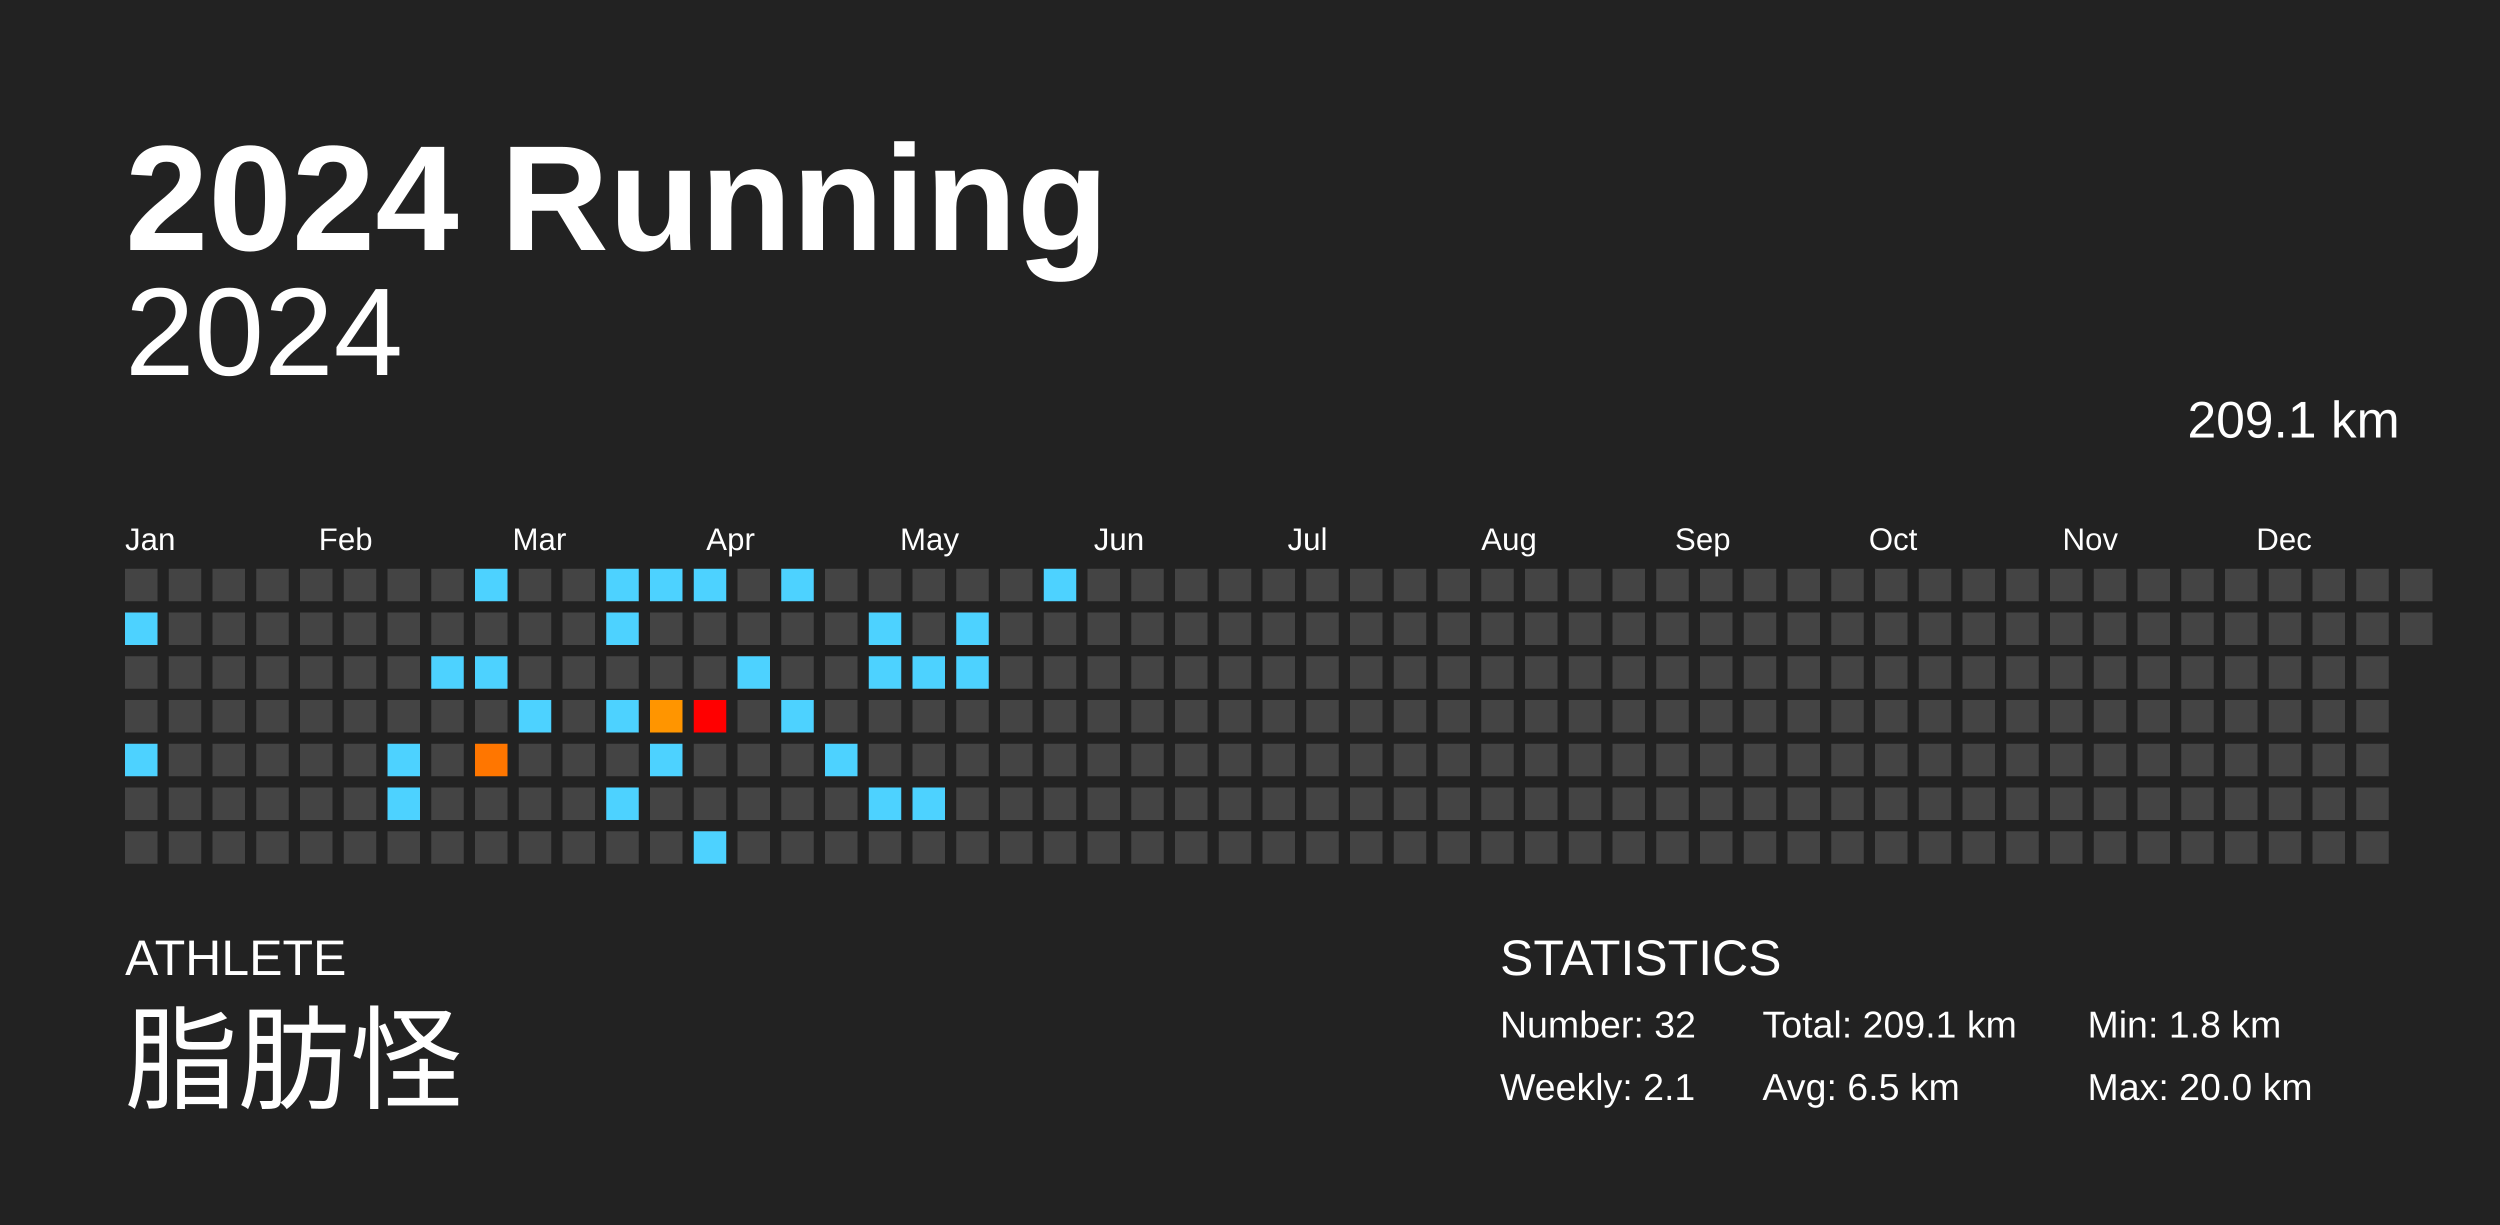
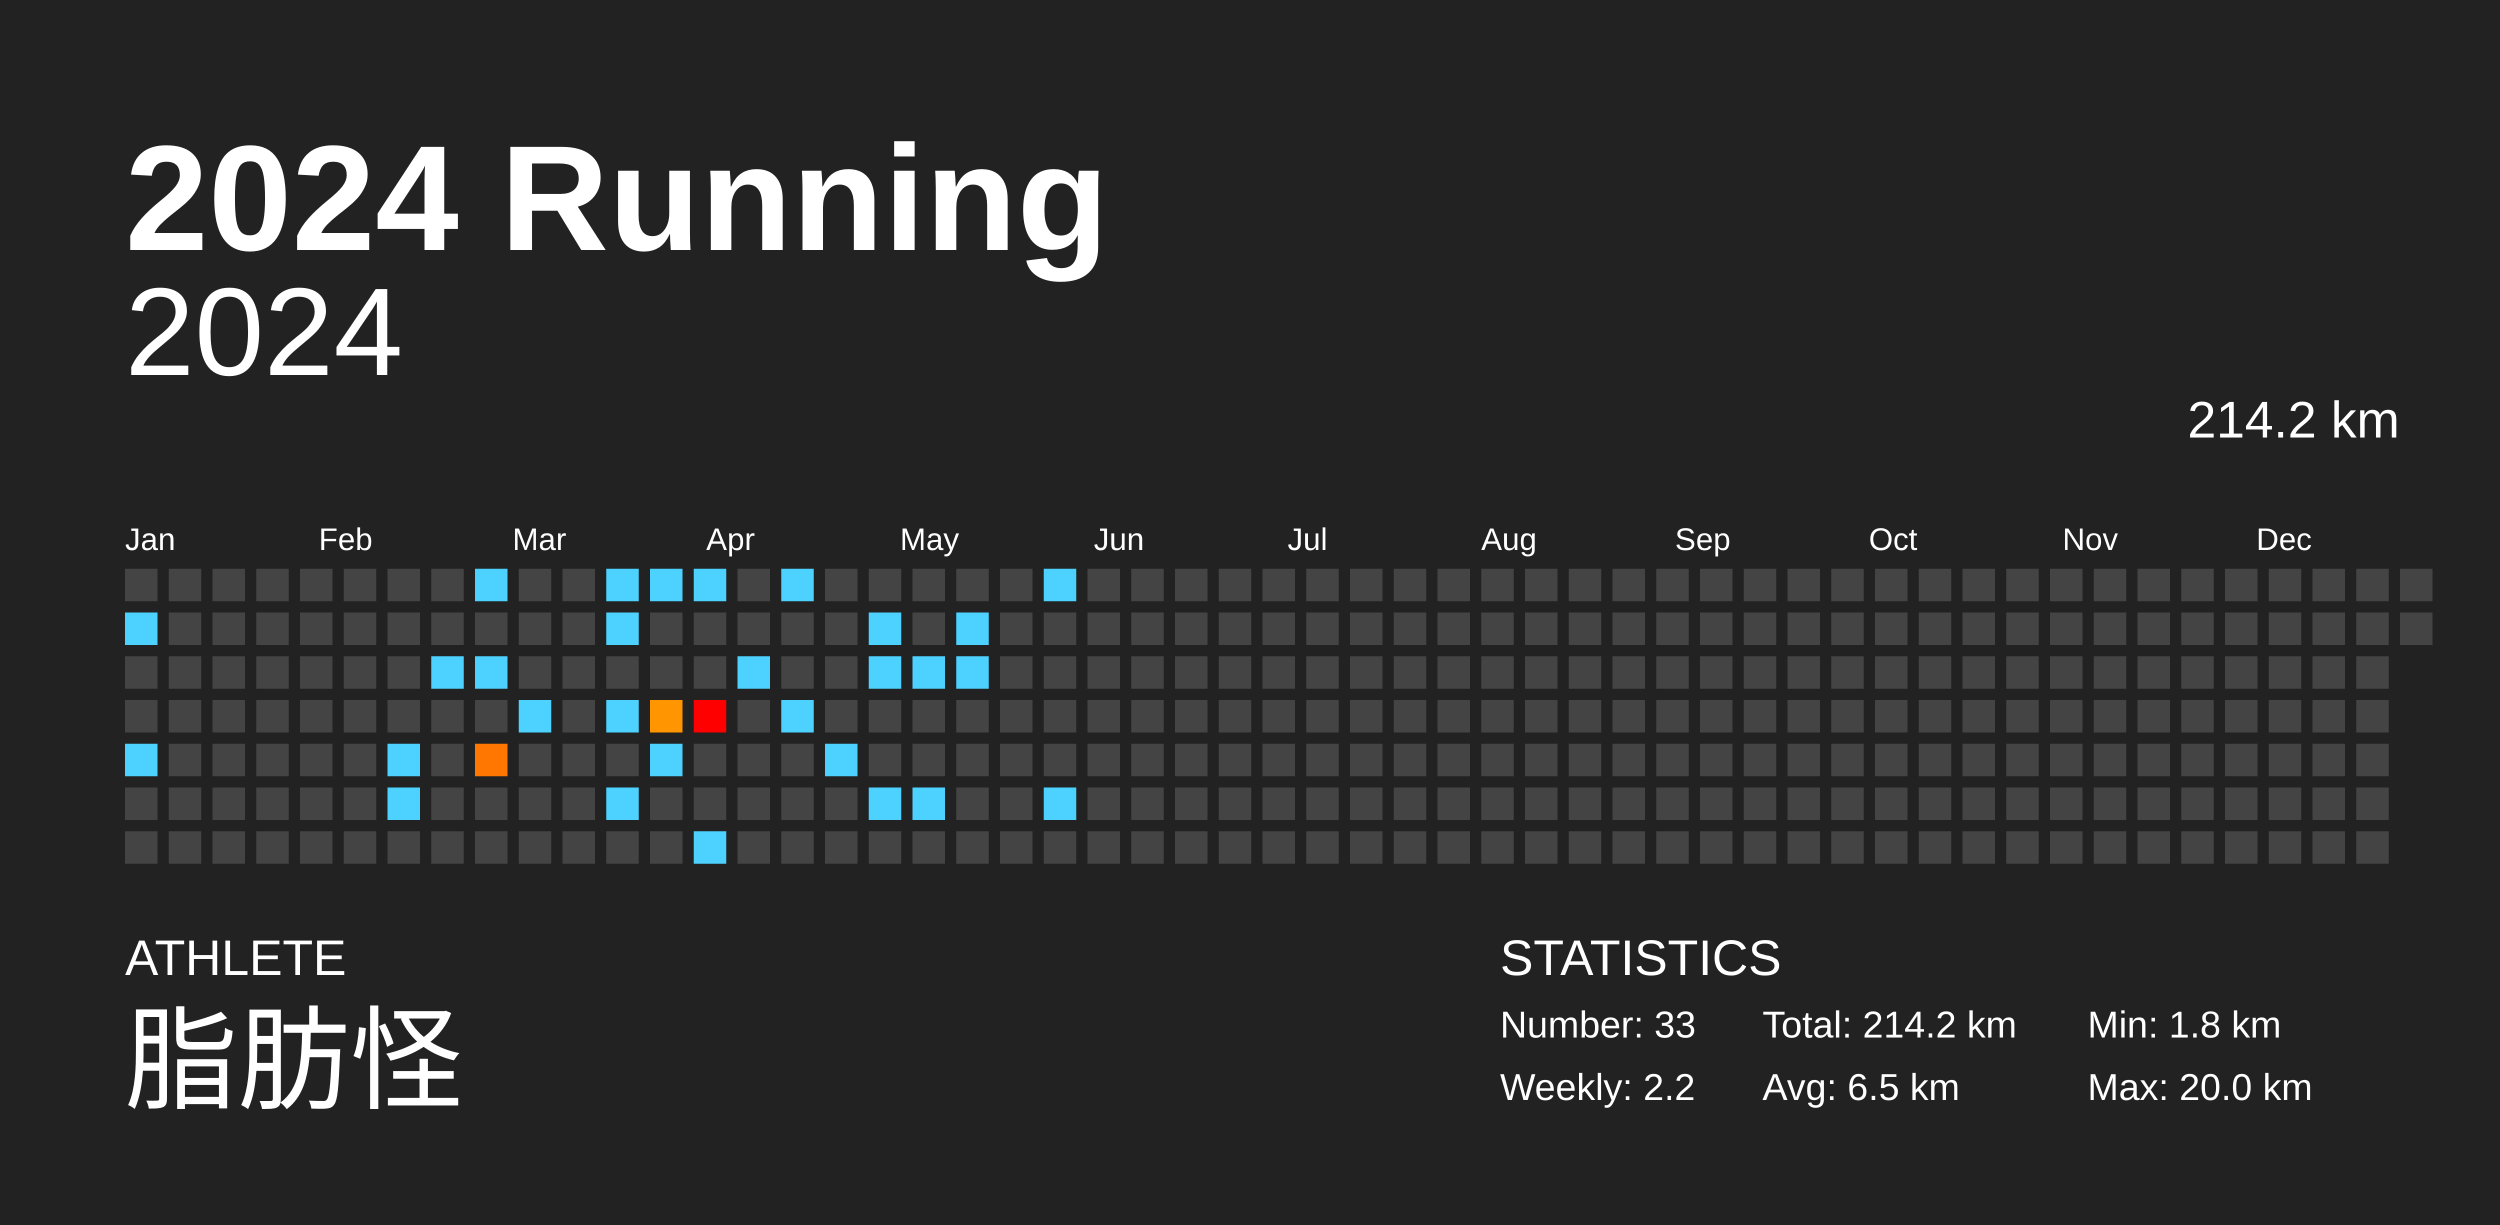
<svg xmlns="http://www.w3.org/2000/svg" baseProfile="full" height="98mm" version="1.1" viewBox="0,0,200,98" width="200mm">
  <defs />
  <rect fill="#222222" height="98" width="200" x="0" y="0" />
  <text fill="#FFFFFF" style="font-size:12px; font-family:Arial; font-weight:bold;" x="10" y="20">2024 Running</text>
  <text fill="#FFFFFF" style="font-size:4px; font-family:Arial" x="10" y="78">ATHLETE</text>
  <text fill="#FFFFFF" style="font-size:9px; font-family:Arial" x="10" y="88">脂肪怪</text>
  <text fill="#FFFFFF" style="font-size:4px; font-family:Arial" x="120" y="78">STATISTICS</text>
-   <text fill="#FFFFFF" style="font-size:3px; font-family:Arial" x="120" y="83">Number: 32</text>
-   <text fill="#FFFFFF" style="font-size:3px; font-family:Arial" x="120" y="88">Weekly: 2.1</text>
-   <text fill="#FFFFFF" style="font-size:3px; font-family:Arial" x="141" y="83">Total: 209.1 km</text>
+   <text fill="#FFFFFF" style="font-size:3px; font-family:Arial" x="120" y="83">Number: 33</text>
+   <text fill="#FFFFFF" style="font-size:3px; font-family:Arial" x="120" y="88">Weekly: 2.2</text>
+   <text fill="#FFFFFF" style="font-size:3px; font-family:Arial" x="141" y="83">Total: 214.2 km</text>
  <text fill="#FFFFFF" style="font-size:3px; font-family:Arial" x="141" y="88">Avg: 6.5 km</text>
  <text fill="#FFFFFF" style="font-size:3px; font-family:Arial" x="167" y="83">Min: 1.8 km</text>
  <text fill="#FFFFFF" style="font-size:3px; font-family:Arial" x="167" y="88">Max: 20.0 km</text>
  <text alignment-baseline="hanging" fill="#FFFFFF" style="font-size:10.0px; font-family:Arial;" x="10" y="30">2024</text>
-   <text alignment-baseline="hanging" fill="#FFFFFF" style="font-size:4.125px; font-family:Arial;" x="175" y="35">209.1 km</text>
+   <text alignment-baseline="hanging" fill="#FFFFFF" style="font-size:4.125px; font-family:Arial;" x="175" y="35">214.2 km</text>
  <text fill="#FFFFFF" style="font-size:2.5px; font-family:Arial" x="10.0" y="44">Jan</text>
  <text fill="#FFFFFF" style="font-size:2.5px; font-family:Arial" x="25.5" y="44">Feb</text>
  <text fill="#FFFFFF" style="font-size:2.5px; font-family:Arial" x="41.0" y="44">Mar</text>
  <text fill="#FFFFFF" style="font-size:2.5px; font-family:Arial" x="56.5" y="44">Apr</text>
  <text fill="#FFFFFF" style="font-size:2.5px; font-family:Arial" x="72.0" y="44">May</text>
  <text fill="#FFFFFF" style="font-size:2.5px; font-family:Arial" x="87.5" y="44">Jun</text>
  <text fill="#FFFFFF" style="font-size:2.5px; font-family:Arial" x="103.0" y="44">Jul</text>
  <text fill="#FFFFFF" style="font-size:2.5px; font-family:Arial" x="118.5" y="44">Aug</text>
  <text fill="#FFFFFF" style="font-size:2.5px; font-family:Arial" x="134.0" y="44">Sep</text>
  <text fill="#FFFFFF" style="font-size:2.5px; font-family:Arial" x="149.5" y="44">Oct</text>
  <text fill="#FFFFFF" style="font-size:2.5px; font-family:Arial" x="165.0" y="44">Nov</text>
  <text fill="#FFFFFF" style="font-size:2.5px; font-family:Arial" x="180.5" y="44">Dec</text>
  <rect fill="#444444" height="2.6" width="2.6" x="10.0" y="45.5" />
  <rect fill="#4dd2ff" height="2.6" width="2.6" x="10.0" y="49.0" />
  <rect fill="#444444" height="2.6" width="2.6" x="10.0" y="52.5" />
  <rect fill="#444444" height="2.6" width="2.6" x="10.0" y="56.0" />
  <rect fill="#4dd2ff" height="2.6" width="2.6" x="10.0" y="59.5" />
  <rect fill="#444444" height="2.6" width="2.6" x="10.0" y="63.0" />
  <rect fill="#444444" height="2.6" width="2.6" x="10.0" y="66.5" />
  <rect fill="#444444" height="2.6" width="2.6" x="13.5" y="45.5" />
  <rect fill="#444444" height="2.6" width="2.6" x="13.5" y="49.0" />
  <rect fill="#444444" height="2.6" width="2.6" x="13.5" y="52.5" />
  <rect fill="#444444" height="2.6" width="2.6" x="13.5" y="56.0" />
  <rect fill="#444444" height="2.6" width="2.6" x="13.5" y="59.5" />
  <rect fill="#444444" height="2.6" width="2.6" x="13.5" y="63.0" />
  <rect fill="#444444" height="2.6" width="2.6" x="13.5" y="66.5" />
  <rect fill="#444444" height="2.6" width="2.6" x="17.0" y="45.5" />
  <rect fill="#444444" height="2.6" width="2.6" x="17.0" y="49.0" />
  <rect fill="#444444" height="2.6" width="2.6" x="17.0" y="52.5" />
  <rect fill="#444444" height="2.6" width="2.6" x="17.0" y="56.0" />
  <rect fill="#444444" height="2.6" width="2.6" x="17.0" y="59.5" />
  <rect fill="#444444" height="2.6" width="2.6" x="17.0" y="63.0" />
  <rect fill="#444444" height="2.6" width="2.6" x="17.0" y="66.5" />
  <rect fill="#444444" height="2.6" width="2.6" x="20.5" y="45.5" />
  <rect fill="#444444" height="2.6" width="2.6" x="20.5" y="49.0" />
  <rect fill="#444444" height="2.6" width="2.6" x="20.5" y="52.5" />
  <rect fill="#444444" height="2.6" width="2.6" x="20.5" y="56.0" />
  <rect fill="#444444" height="2.6" width="2.6" x="20.5" y="59.5" />
  <rect fill="#444444" height="2.6" width="2.6" x="20.5" y="63.0" />
  <rect fill="#444444" height="2.6" width="2.6" x="20.5" y="66.5" />
  <rect fill="#444444" height="2.6" width="2.6" x="24.0" y="45.5" />
  <rect fill="#444444" height="2.6" width="2.6" x="24.0" y="49.0" />
  <rect fill="#444444" height="2.6" width="2.6" x="24.0" y="52.5" />
  <rect fill="#444444" height="2.6" width="2.6" x="24.0" y="56.0" />
  <rect fill="#444444" height="2.6" width="2.6" x="24.0" y="59.5" />
  <rect fill="#444444" height="2.6" width="2.6" x="24.0" y="63.0" />
  <rect fill="#444444" height="2.6" width="2.6" x="24.0" y="66.5" />
  <rect fill="#444444" height="2.6" width="2.6" x="27.5" y="45.5" />
  <rect fill="#444444" height="2.6" width="2.6" x="27.5" y="49.0" />
  <rect fill="#444444" height="2.6" width="2.6" x="27.5" y="52.5" />
  <rect fill="#444444" height="2.6" width="2.6" x="27.5" y="56.0" />
  <rect fill="#444444" height="2.6" width="2.6" x="27.5" y="59.5" />
  <rect fill="#444444" height="2.6" width="2.6" x="27.5" y="63.0" />
  <rect fill="#444444" height="2.6" width="2.6" x="27.5" y="66.5" />
  <rect fill="#444444" height="2.6" width="2.6" x="31.0" y="45.5" />
  <rect fill="#444444" height="2.6" width="2.6" x="31.0" y="49.0" />
  <rect fill="#444444" height="2.6" width="2.6" x="31.0" y="52.5" />
  <rect fill="#444444" height="2.6" width="2.6" x="31.0" y="56.0" />
  <rect fill="#4dd2ff" height="2.6" width="2.6" x="31.0" y="59.5" />
  <rect fill="#4dd2ff" height="2.6" width="2.6" x="31.0" y="63.0" />
  <rect fill="#444444" height="2.6" width="2.6" x="31.0" y="66.5" />
  <rect fill="#444444" height="2.6" width="2.6" x="34.5" y="45.5" />
  <rect fill="#444444" height="2.6" width="2.6" x="34.5" y="49.0" />
  <rect fill="#4dd2ff" height="2.6" width="2.6" x="34.5" y="52.5" />
  <rect fill="#444444" height="2.6" width="2.6" x="34.5" y="56.0" />
  <rect fill="#444444" height="2.6" width="2.6" x="34.5" y="59.5" />
  <rect fill="#444444" height="2.6" width="2.6" x="34.5" y="63.0" />
  <rect fill="#444444" height="2.6" width="2.6" x="34.5" y="66.5" />
  <rect fill="#4dd2ff" height="2.6" width="2.6" x="38.0" y="45.5" />
  <rect fill="#444444" height="2.6" width="2.6" x="38.0" y="49.0" />
  <rect fill="#4dd2ff" height="2.6" width="2.6" x="38.0" y="52.5" />
  <rect fill="#444444" height="2.6" width="2.6" x="38.0" y="56.0" />
  <rect fill="#ff7600" height="2.6" width="2.6" x="38.0" y="59.5" />
  <rect fill="#444444" height="2.6" width="2.6" x="38.0" y="63.0" />
  <rect fill="#444444" height="2.6" width="2.6" x="38.0" y="66.5" />
  <rect fill="#444444" height="2.6" width="2.6" x="41.5" y="45.5" />
  <rect fill="#444444" height="2.6" width="2.6" x="41.5" y="49.0" />
  <rect fill="#444444" height="2.6" width="2.6" x="41.5" y="52.5" />
  <rect fill="#4dd2ff" height="2.6" width="2.6" x="41.5" y="56.0" />
  <rect fill="#444444" height="2.6" width="2.6" x="41.5" y="59.5" />
  <rect fill="#444444" height="2.6" width="2.6" x="41.5" y="63.0" />
  <rect fill="#444444" height="2.6" width="2.6" x="41.5" y="66.5" />
  <rect fill="#444444" height="2.6" width="2.6" x="45.0" y="45.5" />
  <rect fill="#444444" height="2.6" width="2.6" x="45.0" y="49.0" />
  <rect fill="#444444" height="2.6" width="2.6" x="45.0" y="52.5" />
  <rect fill="#444444" height="2.6" width="2.6" x="45.0" y="56.0" />
  <rect fill="#444444" height="2.6" width="2.6" x="45.0" y="59.5" />
  <rect fill="#444444" height="2.6" width="2.6" x="45.0" y="63.0" />
  <rect fill="#444444" height="2.6" width="2.6" x="45.0" y="66.5" />
  <rect fill="#4dd2ff" height="2.6" width="2.6" x="48.5" y="45.5" />
  <rect fill="#4dd2ff" height="2.6" width="2.6" x="48.5" y="49.0" />
  <rect fill="#444444" height="2.6" width="2.6" x="48.5" y="52.5" />
  <rect fill="#4dd2ff" height="2.6" width="2.6" x="48.5" y="56.0" />
  <rect fill="#444444" height="2.6" width="2.6" x="48.5" y="59.5" />
  <rect fill="#4dd2ff" height="2.6" width="2.6" x="48.5" y="63.0" />
  <rect fill="#444444" height="2.6" width="2.6" x="48.5" y="66.5" />
  <rect fill="#4dd2ff" height="2.6" width="2.6" x="52.0" y="45.5" />
  <rect fill="#444444" height="2.6" width="2.6" x="52.0" y="49.0" />
  <rect fill="#444444" height="2.6" width="2.6" x="52.0" y="52.5" />
  <rect fill="#ff9500" height="2.6" width="2.6" x="52.0" y="56.0" />
  <rect fill="#4dd2ff" height="2.6" width="2.6" x="52.0" y="59.5" />
  <rect fill="#444444" height="2.6" width="2.6" x="52.0" y="63.0" />
  <rect fill="#444444" height="2.6" width="2.6" x="52.0" y="66.5" />
  <rect fill="#4dd2ff" height="2.6" width="2.6" x="55.5" y="45.5" />
  <rect fill="#444444" height="2.6" width="2.6" x="55.5" y="49.0" />
  <rect fill="#444444" height="2.6" width="2.6" x="55.5" y="52.5" />
  <rect fill="red" height="2.6" width="2.6" x="55.5" y="56.0" />
  <rect fill="#444444" height="2.6" width="2.6" x="55.5" y="59.5" />
  <rect fill="#444444" height="2.6" width="2.6" x="55.5" y="63.0" />
  <rect fill="#4dd2ff" height="2.6" width="2.6" x="55.5" y="66.5" />
  <rect fill="#444444" height="2.6" width="2.6" x="59.0" y="45.5" />
  <rect fill="#444444" height="2.6" width="2.6" x="59.0" y="49.0" />
  <rect fill="#4dd2ff" height="2.6" width="2.6" x="59.0" y="52.5" />
  <rect fill="#444444" height="2.6" width="2.6" x="59.0" y="56.0" />
  <rect fill="#444444" height="2.6" width="2.6" x="59.0" y="59.5" />
  <rect fill="#444444" height="2.6" width="2.6" x="59.0" y="63.0" />
  <rect fill="#444444" height="2.6" width="2.6" x="59.0" y="66.5" />
  <rect fill="#4dd2ff" height="2.6" width="2.6" x="62.5" y="45.5" />
  <rect fill="#444444" height="2.6" width="2.6" x="62.5" y="49.0" />
  <rect fill="#444444" height="2.6" width="2.6" x="62.5" y="52.5" />
  <rect fill="#4dd2ff" height="2.6" width="2.6" x="62.5" y="56.0" />
  <rect fill="#444444" height="2.6" width="2.6" x="62.5" y="59.5" />
  <rect fill="#444444" height="2.6" width="2.6" x="62.5" y="63.0" />
  <rect fill="#444444" height="2.6" width="2.6" x="62.5" y="66.5" />
  <rect fill="#444444" height="2.6" width="2.6" x="66.0" y="45.5" />
  <rect fill="#444444" height="2.6" width="2.6" x="66.0" y="49.0" />
  <rect fill="#444444" height="2.6" width="2.6" x="66.0" y="52.5" />
  <rect fill="#444444" height="2.6" width="2.6" x="66.0" y="56.0" />
  <rect fill="#4dd2ff" height="2.6" width="2.6" x="66.0" y="59.5" />
  <rect fill="#444444" height="2.6" width="2.6" x="66.0" y="63.0" />
  <rect fill="#444444" height="2.6" width="2.6" x="66.0" y="66.5" />
  <rect fill="#444444" height="2.6" width="2.6" x="69.5" y="45.5" />
  <rect fill="#4dd2ff" height="2.6" width="2.6" x="69.5" y="49.0" />
  <rect fill="#4dd2ff" height="2.6" width="2.6" x="69.5" y="52.5" />
  <rect fill="#444444" height="2.6" width="2.6" x="69.5" y="56.0" />
  <rect fill="#444444" height="2.6" width="2.6" x="69.5" y="59.5" />
  <rect fill="#4dd2ff" height="2.6" width="2.6" x="69.5" y="63.0" />
  <rect fill="#444444" height="2.6" width="2.6" x="69.5" y="66.5" />
  <rect fill="#444444" height="2.6" width="2.6" x="73.0" y="45.5" />
  <rect fill="#444444" height="2.6" width="2.6" x="73.0" y="49.0" />
  <rect fill="#4dd2ff" height="2.6" width="2.6" x="73.0" y="52.5" />
  <rect fill="#444444" height="2.6" width="2.6" x="73.0" y="56.0" />
  <rect fill="#444444" height="2.6" width="2.6" x="73.0" y="59.5" />
  <rect fill="#4dd2ff" height="2.6" width="2.6" x="73.0" y="63.0" />
  <rect fill="#444444" height="2.6" width="2.6" x="73.0" y="66.5" />
  <rect fill="#444444" height="2.6" width="2.6" x="76.5" y="45.5" />
  <rect fill="#4dd2ff" height="2.6" width="2.6" x="76.5" y="49.0" />
  <rect fill="#4dd2ff" height="2.6" width="2.6" x="76.5" y="52.5" />
  <rect fill="#444444" height="2.6" width="2.6" x="76.5" y="56.0" />
  <rect fill="#444444" height="2.6" width="2.6" x="76.5" y="59.5" />
  <rect fill="#444444" height="2.6" width="2.6" x="76.5" y="63.0" />
  <rect fill="#444444" height="2.6" width="2.6" x="76.5" y="66.5" />
  <rect fill="#444444" height="2.6" width="2.6" x="80.0" y="45.5" />
  <rect fill="#444444" height="2.6" width="2.6" x="80.0" y="49.0" />
  <rect fill="#444444" height="2.6" width="2.6" x="80.0" y="52.5" />
  <rect fill="#444444" height="2.6" width="2.6" x="80.0" y="56.0" />
  <rect fill="#444444" height="2.6" width="2.6" x="80.0" y="59.5" />
  <rect fill="#444444" height="2.6" width="2.6" x="80.0" y="63.0" />
  <rect fill="#444444" height="2.6" width="2.6" x="80.0" y="66.5" />
  <rect fill="#4dd2ff" height="2.6" width="2.6" x="83.5" y="45.5" />
  <rect fill="#444444" height="2.6" width="2.6" x="83.5" y="49.0" />
  <rect fill="#444444" height="2.6" width="2.6" x="83.5" y="52.5" />
  <rect fill="#444444" height="2.6" width="2.6" x="83.5" y="56.0" />
  <rect fill="#444444" height="2.6" width="2.6" x="83.5" y="59.5" />
-   <rect fill="#444444" height="2.6" width="2.6" x="83.5" y="63.0" />
+   <rect fill="#4dd2ff" height="2.6" width="2.6" x="83.5" y="63.0" />
  <rect fill="#444444" height="2.6" width="2.6" x="83.5" y="66.5" />
  <rect fill="#444444" height="2.6" width="2.6" x="87.0" y="45.5" />
  <rect fill="#444444" height="2.6" width="2.6" x="87.0" y="49.0" />
  <rect fill="#444444" height="2.6" width="2.6" x="87.0" y="52.5" />
  <rect fill="#444444" height="2.6" width="2.6" x="87.0" y="56.0" />
  <rect fill="#444444" height="2.6" width="2.6" x="87.0" y="59.5" />
  <rect fill="#444444" height="2.6" width="2.6" x="87.0" y="63.0" />
  <rect fill="#444444" height="2.6" width="2.6" x="87.0" y="66.5" />
  <rect fill="#444444" height="2.6" width="2.6" x="90.5" y="45.5" />
  <rect fill="#444444" height="2.6" width="2.6" x="90.5" y="49.0" />
  <rect fill="#444444" height="2.6" width="2.6" x="90.5" y="52.5" />
  <rect fill="#444444" height="2.6" width="2.6" x="90.5" y="56.0" />
  <rect fill="#444444" height="2.6" width="2.6" x="90.5" y="59.5" />
  <rect fill="#444444" height="2.6" width="2.6" x="90.5" y="63.0" />
  <rect fill="#444444" height="2.6" width="2.6" x="90.5" y="66.5" />
  <rect fill="#444444" height="2.6" width="2.6" x="94.0" y="45.5" />
  <rect fill="#444444" height="2.6" width="2.6" x="94.0" y="49.0" />
  <rect fill="#444444" height="2.6" width="2.6" x="94.0" y="52.5" />
  <rect fill="#444444" height="2.6" width="2.6" x="94.0" y="56.0" />
  <rect fill="#444444" height="2.6" width="2.6" x="94.0" y="59.5" />
  <rect fill="#444444" height="2.6" width="2.6" x="94.0" y="63.0" />
  <rect fill="#444444" height="2.6" width="2.6" x="94.0" y="66.5" />
  <rect fill="#444444" height="2.6" width="2.6" x="97.5" y="45.5" />
  <rect fill="#444444" height="2.6" width="2.6" x="97.5" y="49.0" />
  <rect fill="#444444" height="2.6" width="2.6" x="97.5" y="52.5" />
  <rect fill="#444444" height="2.6" width="2.6" x="97.5" y="56.0" />
  <rect fill="#444444" height="2.6" width="2.6" x="97.5" y="59.5" />
  <rect fill="#444444" height="2.6" width="2.6" x="97.5" y="63.0" />
  <rect fill="#444444" height="2.6" width="2.6" x="97.5" y="66.5" />
  <rect fill="#444444" height="2.6" width="2.6" x="101.0" y="45.5" />
  <rect fill="#444444" height="2.6" width="2.6" x="101.0" y="49.0" />
  <rect fill="#444444" height="2.6" width="2.6" x="101.0" y="52.5" />
  <rect fill="#444444" height="2.6" width="2.6" x="101.0" y="56.0" />
  <rect fill="#444444" height="2.6" width="2.6" x="101.0" y="59.5" />
  <rect fill="#444444" height="2.6" width="2.6" x="101.0" y="63.0" />
  <rect fill="#444444" height="2.6" width="2.6" x="101.0" y="66.5" />
  <rect fill="#444444" height="2.6" width="2.6" x="104.5" y="45.5" />
  <rect fill="#444444" height="2.6" width="2.6" x="104.5" y="49.0" />
  <rect fill="#444444" height="2.6" width="2.6" x="104.5" y="52.5" />
  <rect fill="#444444" height="2.6" width="2.6" x="104.5" y="56.0" />
  <rect fill="#444444" height="2.6" width="2.6" x="104.5" y="59.5" />
  <rect fill="#444444" height="2.6" width="2.6" x="104.5" y="63.0" />
  <rect fill="#444444" height="2.6" width="2.6" x="104.5" y="66.5" />
  <rect fill="#444444" height="2.6" width="2.6" x="108.0" y="45.5" />
  <rect fill="#444444" height="2.6" width="2.6" x="108.0" y="49.0" />
  <rect fill="#444444" height="2.6" width="2.6" x="108.0" y="52.5" />
  <rect fill="#444444" height="2.6" width="2.6" x="108.0" y="56.0" />
  <rect fill="#444444" height="2.6" width="2.6" x="108.0" y="59.5" />
  <rect fill="#444444" height="2.6" width="2.6" x="108.0" y="63.0" />
  <rect fill="#444444" height="2.6" width="2.6" x="108.0" y="66.5" />
  <rect fill="#444444" height="2.6" width="2.6" x="111.5" y="45.5" />
  <rect fill="#444444" height="2.6" width="2.6" x="111.5" y="49.0" />
  <rect fill="#444444" height="2.6" width="2.6" x="111.5" y="52.5" />
  <rect fill="#444444" height="2.6" width="2.6" x="111.5" y="56.0" />
  <rect fill="#444444" height="2.6" width="2.6" x="111.5" y="59.5" />
  <rect fill="#444444" height="2.6" width="2.6" x="111.5" y="63.0" />
  <rect fill="#444444" height="2.6" width="2.6" x="111.5" y="66.5" />
  <rect fill="#444444" height="2.6" width="2.6" x="115.0" y="45.5" />
  <rect fill="#444444" height="2.6" width="2.6" x="115.0" y="49.0" />
  <rect fill="#444444" height="2.6" width="2.6" x="115.0" y="52.5" />
  <rect fill="#444444" height="2.6" width="2.6" x="115.0" y="56.0" />
  <rect fill="#444444" height="2.6" width="2.6" x="115.0" y="59.5" />
  <rect fill="#444444" height="2.6" width="2.6" x="115.0" y="63.0" />
  <rect fill="#444444" height="2.6" width="2.6" x="115.0" y="66.5" />
  <rect fill="#444444" height="2.6" width="2.6" x="118.5" y="45.5" />
  <rect fill="#444444" height="2.6" width="2.6" x="118.5" y="49.0" />
  <rect fill="#444444" height="2.6" width="2.6" x="118.5" y="52.5" />
  <rect fill="#444444" height="2.6" width="2.6" x="118.5" y="56.0" />
  <rect fill="#444444" height="2.6" width="2.6" x="118.5" y="59.5" />
  <rect fill="#444444" height="2.6" width="2.6" x="118.5" y="63.0" />
  <rect fill="#444444" height="2.6" width="2.6" x="118.5" y="66.5" />
  <rect fill="#444444" height="2.6" width="2.6" x="122.0" y="45.5" />
  <rect fill="#444444" height="2.6" width="2.6" x="122.0" y="49.0" />
  <rect fill="#444444" height="2.6" width="2.6" x="122.0" y="52.5" />
  <rect fill="#444444" height="2.6" width="2.6" x="122.0" y="56.0" />
  <rect fill="#444444" height="2.6" width="2.6" x="122.0" y="59.5" />
  <rect fill="#444444" height="2.6" width="2.6" x="122.0" y="63.0" />
  <rect fill="#444444" height="2.6" width="2.6" x="122.0" y="66.5" />
  <rect fill="#444444" height="2.6" width="2.6" x="125.5" y="45.5" />
  <rect fill="#444444" height="2.6" width="2.6" x="125.5" y="49.0" />
  <rect fill="#444444" height="2.6" width="2.6" x="125.5" y="52.5" />
  <rect fill="#444444" height="2.6" width="2.6" x="125.5" y="56.0" />
  <rect fill="#444444" height="2.6" width="2.6" x="125.5" y="59.5" />
  <rect fill="#444444" height="2.6" width="2.6" x="125.5" y="63.0" />
  <rect fill="#444444" height="2.6" width="2.6" x="125.5" y="66.5" />
  <rect fill="#444444" height="2.6" width="2.6" x="129.0" y="45.5" />
  <rect fill="#444444" height="2.6" width="2.6" x="129.0" y="49.0" />
  <rect fill="#444444" height="2.6" width="2.6" x="129.0" y="52.5" />
  <rect fill="#444444" height="2.6" width="2.6" x="129.0" y="56.0" />
  <rect fill="#444444" height="2.6" width="2.6" x="129.0" y="59.5" />
  <rect fill="#444444" height="2.6" width="2.6" x="129.0" y="63.0" />
  <rect fill="#444444" height="2.6" width="2.6" x="129.0" y="66.5" />
  <rect fill="#444444" height="2.6" width="2.6" x="132.5" y="45.5" />
  <rect fill="#444444" height="2.6" width="2.6" x="132.5" y="49.0" />
  <rect fill="#444444" height="2.6" width="2.6" x="132.5" y="52.5" />
  <rect fill="#444444" height="2.6" width="2.6" x="132.5" y="56.0" />
  <rect fill="#444444" height="2.6" width="2.6" x="132.5" y="59.5" />
  <rect fill="#444444" height="2.6" width="2.6" x="132.5" y="63.0" />
  <rect fill="#444444" height="2.6" width="2.6" x="132.5" y="66.5" />
  <rect fill="#444444" height="2.6" width="2.6" x="136.0" y="45.5" />
  <rect fill="#444444" height="2.6" width="2.6" x="136.0" y="49.0" />
  <rect fill="#444444" height="2.6" width="2.6" x="136.0" y="52.5" />
  <rect fill="#444444" height="2.6" width="2.6" x="136.0" y="56.0" />
  <rect fill="#444444" height="2.6" width="2.6" x="136.0" y="59.5" />
  <rect fill="#444444" height="2.6" width="2.6" x="136.0" y="63.0" />
  <rect fill="#444444" height="2.6" width="2.6" x="136.0" y="66.5" />
  <rect fill="#444444" height="2.6" width="2.6" x="139.5" y="45.5" />
  <rect fill="#444444" height="2.6" width="2.6" x="139.5" y="49.0" />
  <rect fill="#444444" height="2.6" width="2.6" x="139.5" y="52.5" />
  <rect fill="#444444" height="2.6" width="2.6" x="139.5" y="56.0" />
  <rect fill="#444444" height="2.6" width="2.6" x="139.5" y="59.5" />
  <rect fill="#444444" height="2.6" width="2.6" x="139.5" y="63.0" />
  <rect fill="#444444" height="2.6" width="2.6" x="139.5" y="66.5" />
  <rect fill="#444444" height="2.6" width="2.6" x="143.0" y="45.5" />
  <rect fill="#444444" height="2.6" width="2.6" x="143.0" y="49.0" />
  <rect fill="#444444" height="2.6" width="2.6" x="143.0" y="52.5" />
  <rect fill="#444444" height="2.6" width="2.6" x="143.0" y="56.0" />
  <rect fill="#444444" height="2.6" width="2.6" x="143.0" y="59.5" />
  <rect fill="#444444" height="2.6" width="2.6" x="143.0" y="63.0" />
  <rect fill="#444444" height="2.6" width="2.6" x="143.0" y="66.5" />
  <rect fill="#444444" height="2.6" width="2.6" x="146.5" y="45.5" />
  <rect fill="#444444" height="2.6" width="2.6" x="146.5" y="49.0" />
  <rect fill="#444444" height="2.6" width="2.6" x="146.5" y="52.5" />
  <rect fill="#444444" height="2.6" width="2.6" x="146.5" y="56.0" />
  <rect fill="#444444" height="2.6" width="2.6" x="146.5" y="59.5" />
  <rect fill="#444444" height="2.6" width="2.6" x="146.5" y="63.0" />
  <rect fill="#444444" height="2.6" width="2.6" x="146.5" y="66.5" />
  <rect fill="#444444" height="2.6" width="2.6" x="150.0" y="45.5" />
  <rect fill="#444444" height="2.6" width="2.6" x="150.0" y="49.0" />
  <rect fill="#444444" height="2.6" width="2.6" x="150.0" y="52.5" />
  <rect fill="#444444" height="2.6" width="2.6" x="150.0" y="56.0" />
  <rect fill="#444444" height="2.6" width="2.6" x="150.0" y="59.5" />
  <rect fill="#444444" height="2.6" width="2.6" x="150.0" y="63.0" />
  <rect fill="#444444" height="2.6" width="2.6" x="150.0" y="66.5" />
  <rect fill="#444444" height="2.6" width="2.6" x="153.5" y="45.5" />
  <rect fill="#444444" height="2.6" width="2.6" x="153.5" y="49.0" />
  <rect fill="#444444" height="2.6" width="2.6" x="153.5" y="52.5" />
  <rect fill="#444444" height="2.6" width="2.6" x="153.5" y="56.0" />
  <rect fill="#444444" height="2.6" width="2.6" x="153.5" y="59.5" />
  <rect fill="#444444" height="2.6" width="2.6" x="153.5" y="63.0" />
  <rect fill="#444444" height="2.6" width="2.6" x="153.5" y="66.5" />
  <rect fill="#444444" height="2.6" width="2.6" x="157.0" y="45.5" />
  <rect fill="#444444" height="2.6" width="2.6" x="157.0" y="49.0" />
  <rect fill="#444444" height="2.6" width="2.6" x="157.0" y="52.5" />
  <rect fill="#444444" height="2.6" width="2.6" x="157.0" y="56.0" />
  <rect fill="#444444" height="2.6" width="2.6" x="157.0" y="59.5" />
  <rect fill="#444444" height="2.6" width="2.6" x="157.0" y="63.0" />
  <rect fill="#444444" height="2.6" width="2.6" x="157.0" y="66.5" />
  <rect fill="#444444" height="2.6" width="2.6" x="160.5" y="45.5" />
  <rect fill="#444444" height="2.6" width="2.6" x="160.5" y="49.0" />
  <rect fill="#444444" height="2.6" width="2.6" x="160.5" y="52.5" />
  <rect fill="#444444" height="2.6" width="2.6" x="160.5" y="56.0" />
  <rect fill="#444444" height="2.6" width="2.6" x="160.5" y="59.5" />
  <rect fill="#444444" height="2.6" width="2.6" x="160.5" y="63.0" />
  <rect fill="#444444" height="2.6" width="2.6" x="160.5" y="66.5" />
  <rect fill="#444444" height="2.6" width="2.6" x="164.0" y="45.5" />
  <rect fill="#444444" height="2.6" width="2.6" x="164.0" y="49.0" />
  <rect fill="#444444" height="2.6" width="2.6" x="164.0" y="52.5" />
  <rect fill="#444444" height="2.6" width="2.6" x="164.0" y="56.0" />
  <rect fill="#444444" height="2.6" width="2.6" x="164.0" y="59.5" />
  <rect fill="#444444" height="2.6" width="2.6" x="164.0" y="63.0" />
  <rect fill="#444444" height="2.6" width="2.6" x="164.0" y="66.5" />
  <rect fill="#444444" height="2.6" width="2.6" x="167.5" y="45.5" />
  <rect fill="#444444" height="2.6" width="2.6" x="167.5" y="49.0" />
  <rect fill="#444444" height="2.6" width="2.6" x="167.5" y="52.5" />
  <rect fill="#444444" height="2.6" width="2.6" x="167.5" y="56.0" />
  <rect fill="#444444" height="2.6" width="2.6" x="167.5" y="59.5" />
  <rect fill="#444444" height="2.6" width="2.6" x="167.5" y="63.0" />
  <rect fill="#444444" height="2.6" width="2.6" x="167.5" y="66.5" />
  <rect fill="#444444" height="2.6" width="2.6" x="171.0" y="45.5" />
  <rect fill="#444444" height="2.6" width="2.6" x="171.0" y="49.0" />
  <rect fill="#444444" height="2.6" width="2.6" x="171.0" y="52.5" />
  <rect fill="#444444" height="2.6" width="2.6" x="171.0" y="56.0" />
  <rect fill="#444444" height="2.6" width="2.6" x="171.0" y="59.5" />
  <rect fill="#444444" height="2.6" width="2.6" x="171.0" y="63.0" />
  <rect fill="#444444" height="2.6" width="2.6" x="171.0" y="66.5" />
  <rect fill="#444444" height="2.6" width="2.6" x="174.5" y="45.5" />
  <rect fill="#444444" height="2.6" width="2.6" x="174.5" y="49.0" />
  <rect fill="#444444" height="2.6" width="2.6" x="174.5" y="52.5" />
  <rect fill="#444444" height="2.6" width="2.6" x="174.5" y="56.0" />
  <rect fill="#444444" height="2.6" width="2.6" x="174.5" y="59.5" />
  <rect fill="#444444" height="2.6" width="2.6" x="174.5" y="63.0" />
  <rect fill="#444444" height="2.6" width="2.6" x="174.5" y="66.5" />
  <rect fill="#444444" height="2.6" width="2.6" x="178.0" y="45.5" />
  <rect fill="#444444" height="2.6" width="2.6" x="178.0" y="49.0" />
  <rect fill="#444444" height="2.6" width="2.6" x="178.0" y="52.5" />
  <rect fill="#444444" height="2.6" width="2.6" x="178.0" y="56.0" />
  <rect fill="#444444" height="2.6" width="2.6" x="178.0" y="59.5" />
  <rect fill="#444444" height="2.6" width="2.6" x="178.0" y="63.0" />
  <rect fill="#444444" height="2.6" width="2.6" x="178.0" y="66.5" />
  <rect fill="#444444" height="2.6" width="2.6" x="181.5" y="45.5" />
  <rect fill="#444444" height="2.6" width="2.6" x="181.5" y="49.0" />
  <rect fill="#444444" height="2.6" width="2.6" x="181.5" y="52.5" />
  <rect fill="#444444" height="2.6" width="2.6" x="181.5" y="56.0" />
  <rect fill="#444444" height="2.6" width="2.6" x="181.5" y="59.5" />
  <rect fill="#444444" height="2.6" width="2.6" x="181.5" y="63.0" />
  <rect fill="#444444" height="2.6" width="2.6" x="181.5" y="66.5" />
  <rect fill="#444444" height="2.6" width="2.6" x="185.0" y="45.5" />
  <rect fill="#444444" height="2.6" width="2.6" x="185.0" y="49.0" />
  <rect fill="#444444" height="2.6" width="2.6" x="185.0" y="52.5" />
  <rect fill="#444444" height="2.6" width="2.6" x="185.0" y="56.0" />
  <rect fill="#444444" height="2.6" width="2.6" x="185.0" y="59.5" />
  <rect fill="#444444" height="2.6" width="2.6" x="185.0" y="63.0" />
  <rect fill="#444444" height="2.6" width="2.6" x="185.0" y="66.5" />
  <rect fill="#444444" height="2.6" width="2.6" x="188.5" y="45.5" />
  <rect fill="#444444" height="2.6" width="2.6" x="188.5" y="49.0" />
  <rect fill="#444444" height="2.6" width="2.6" x="188.5" y="52.5" />
  <rect fill="#444444" height="2.6" width="2.6" x="188.5" y="56.0" />
  <rect fill="#444444" height="2.6" width="2.6" x="188.5" y="59.5" />
  <rect fill="#444444" height="2.6" width="2.6" x="188.5" y="63.0" />
  <rect fill="#444444" height="2.6" width="2.6" x="188.5" y="66.5" />
  <rect fill="#444444" height="2.6" width="2.6" x="192.0" y="45.5" />
  <rect fill="#444444" height="2.6" width="2.6" x="192.0" y="49.0" />
</svg>
